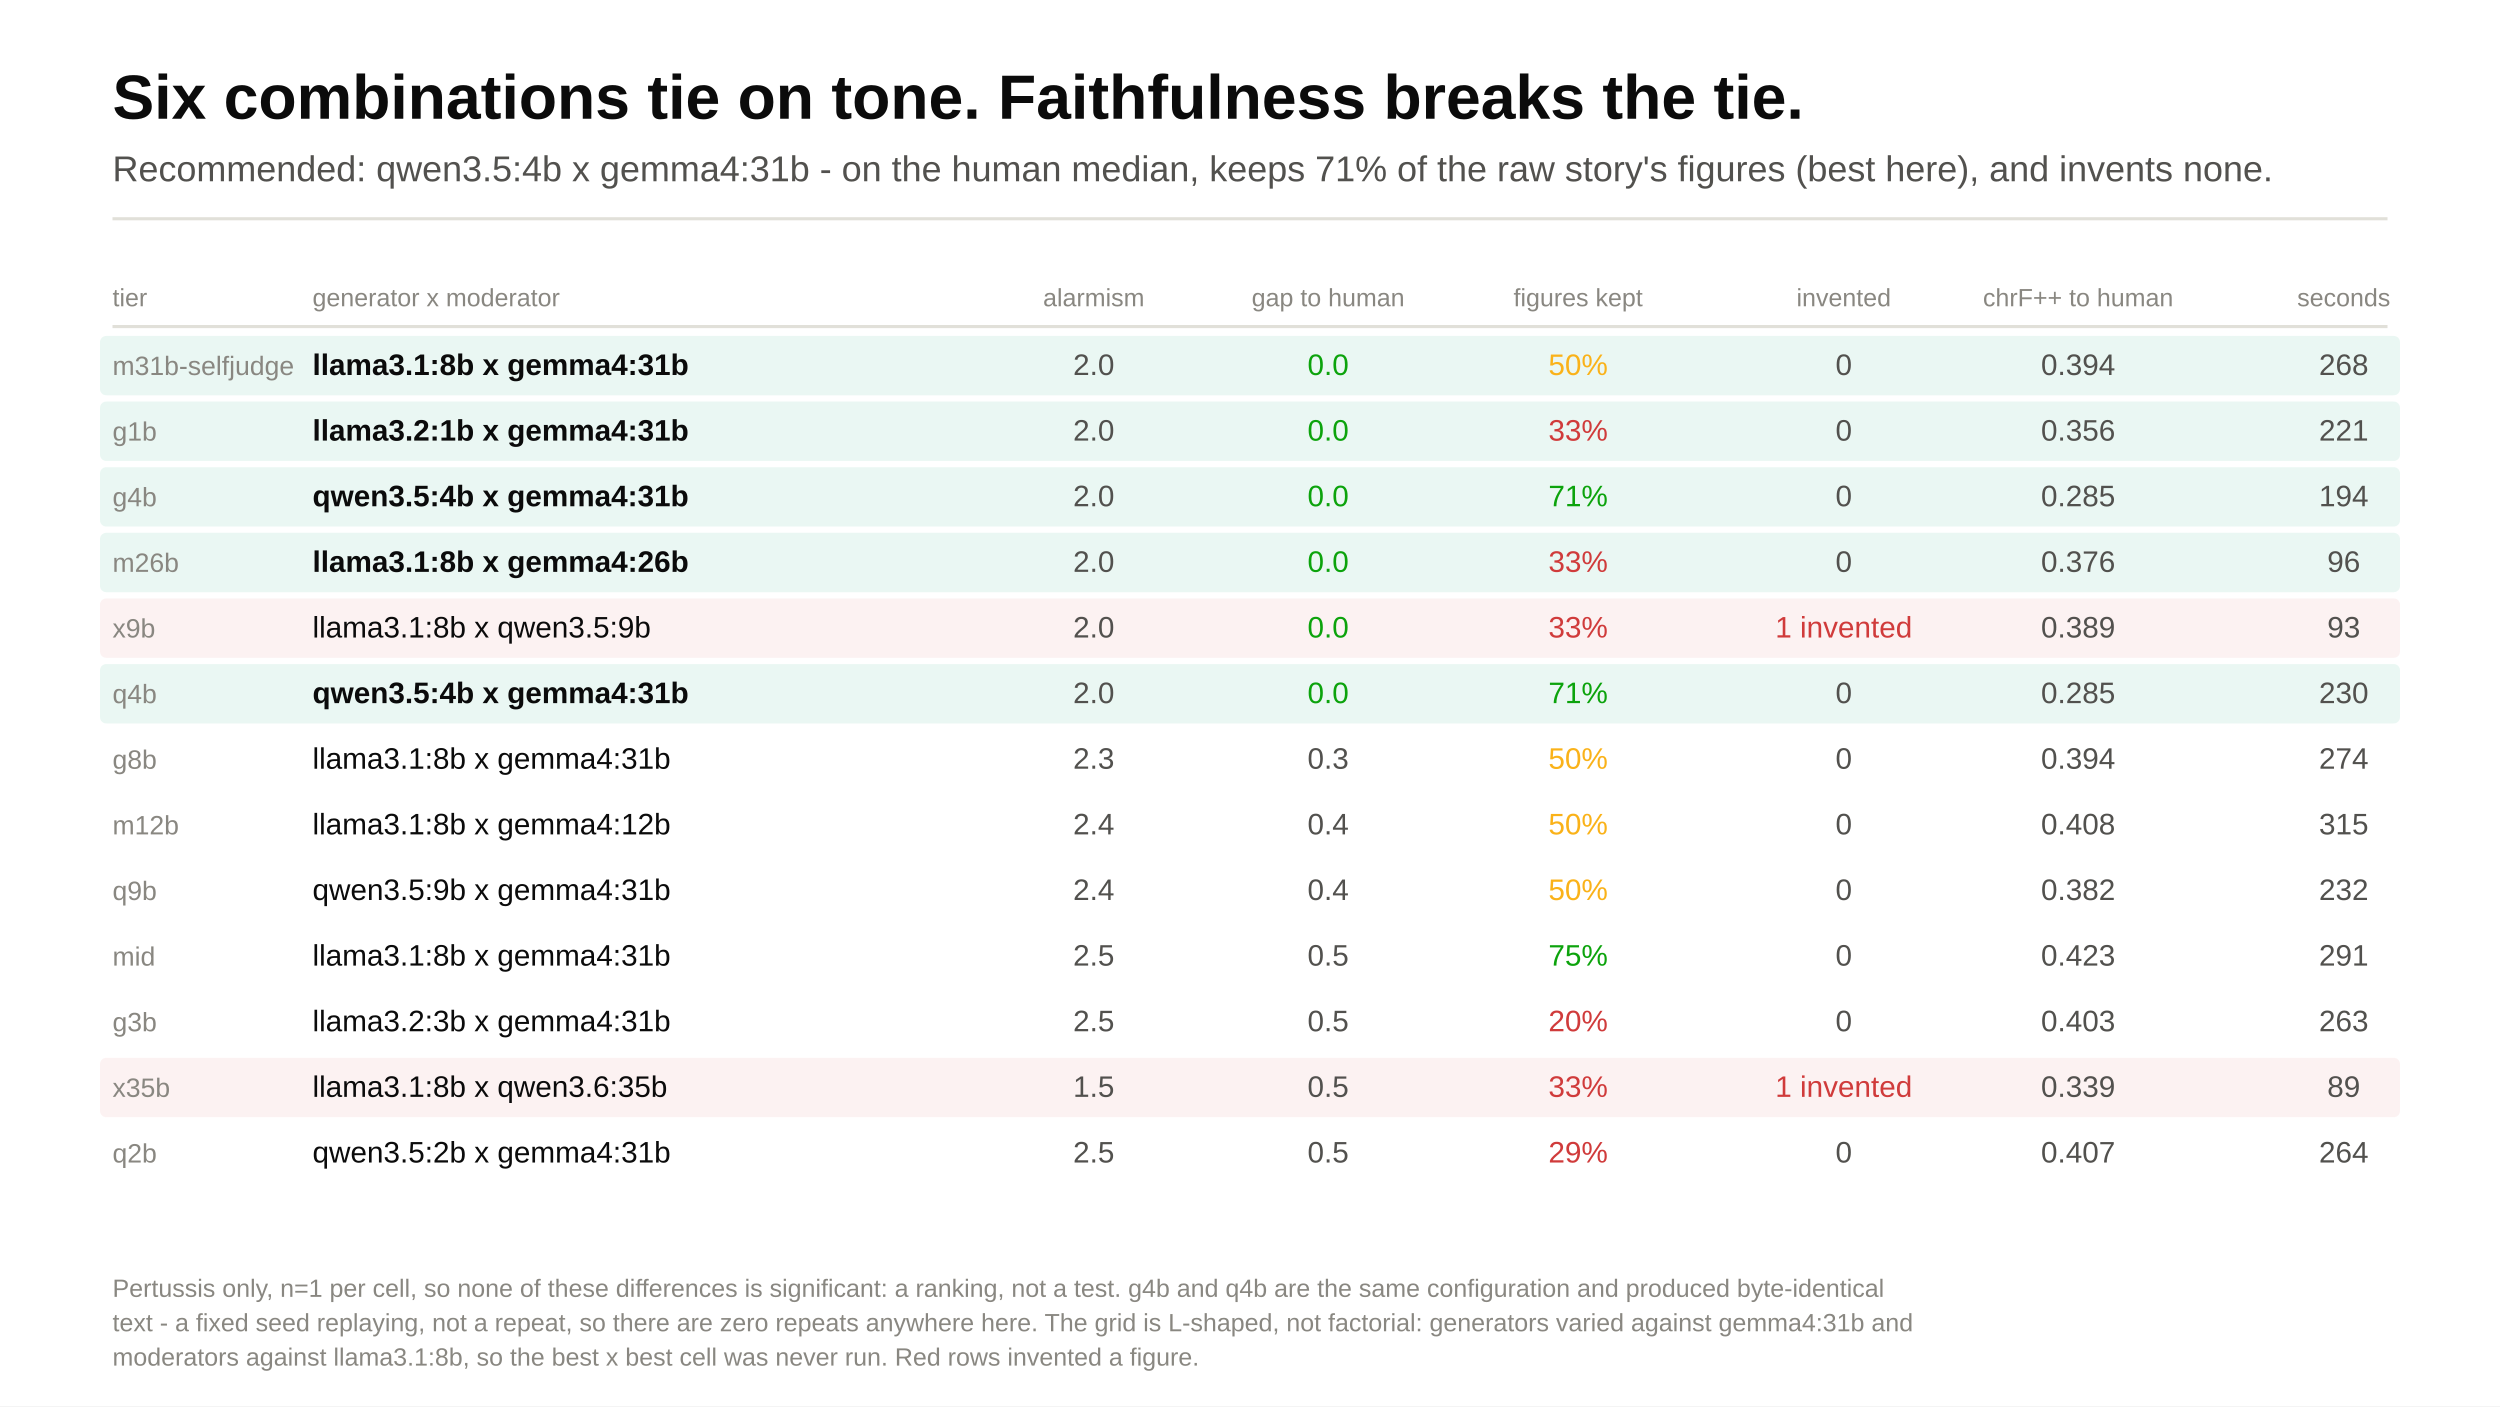
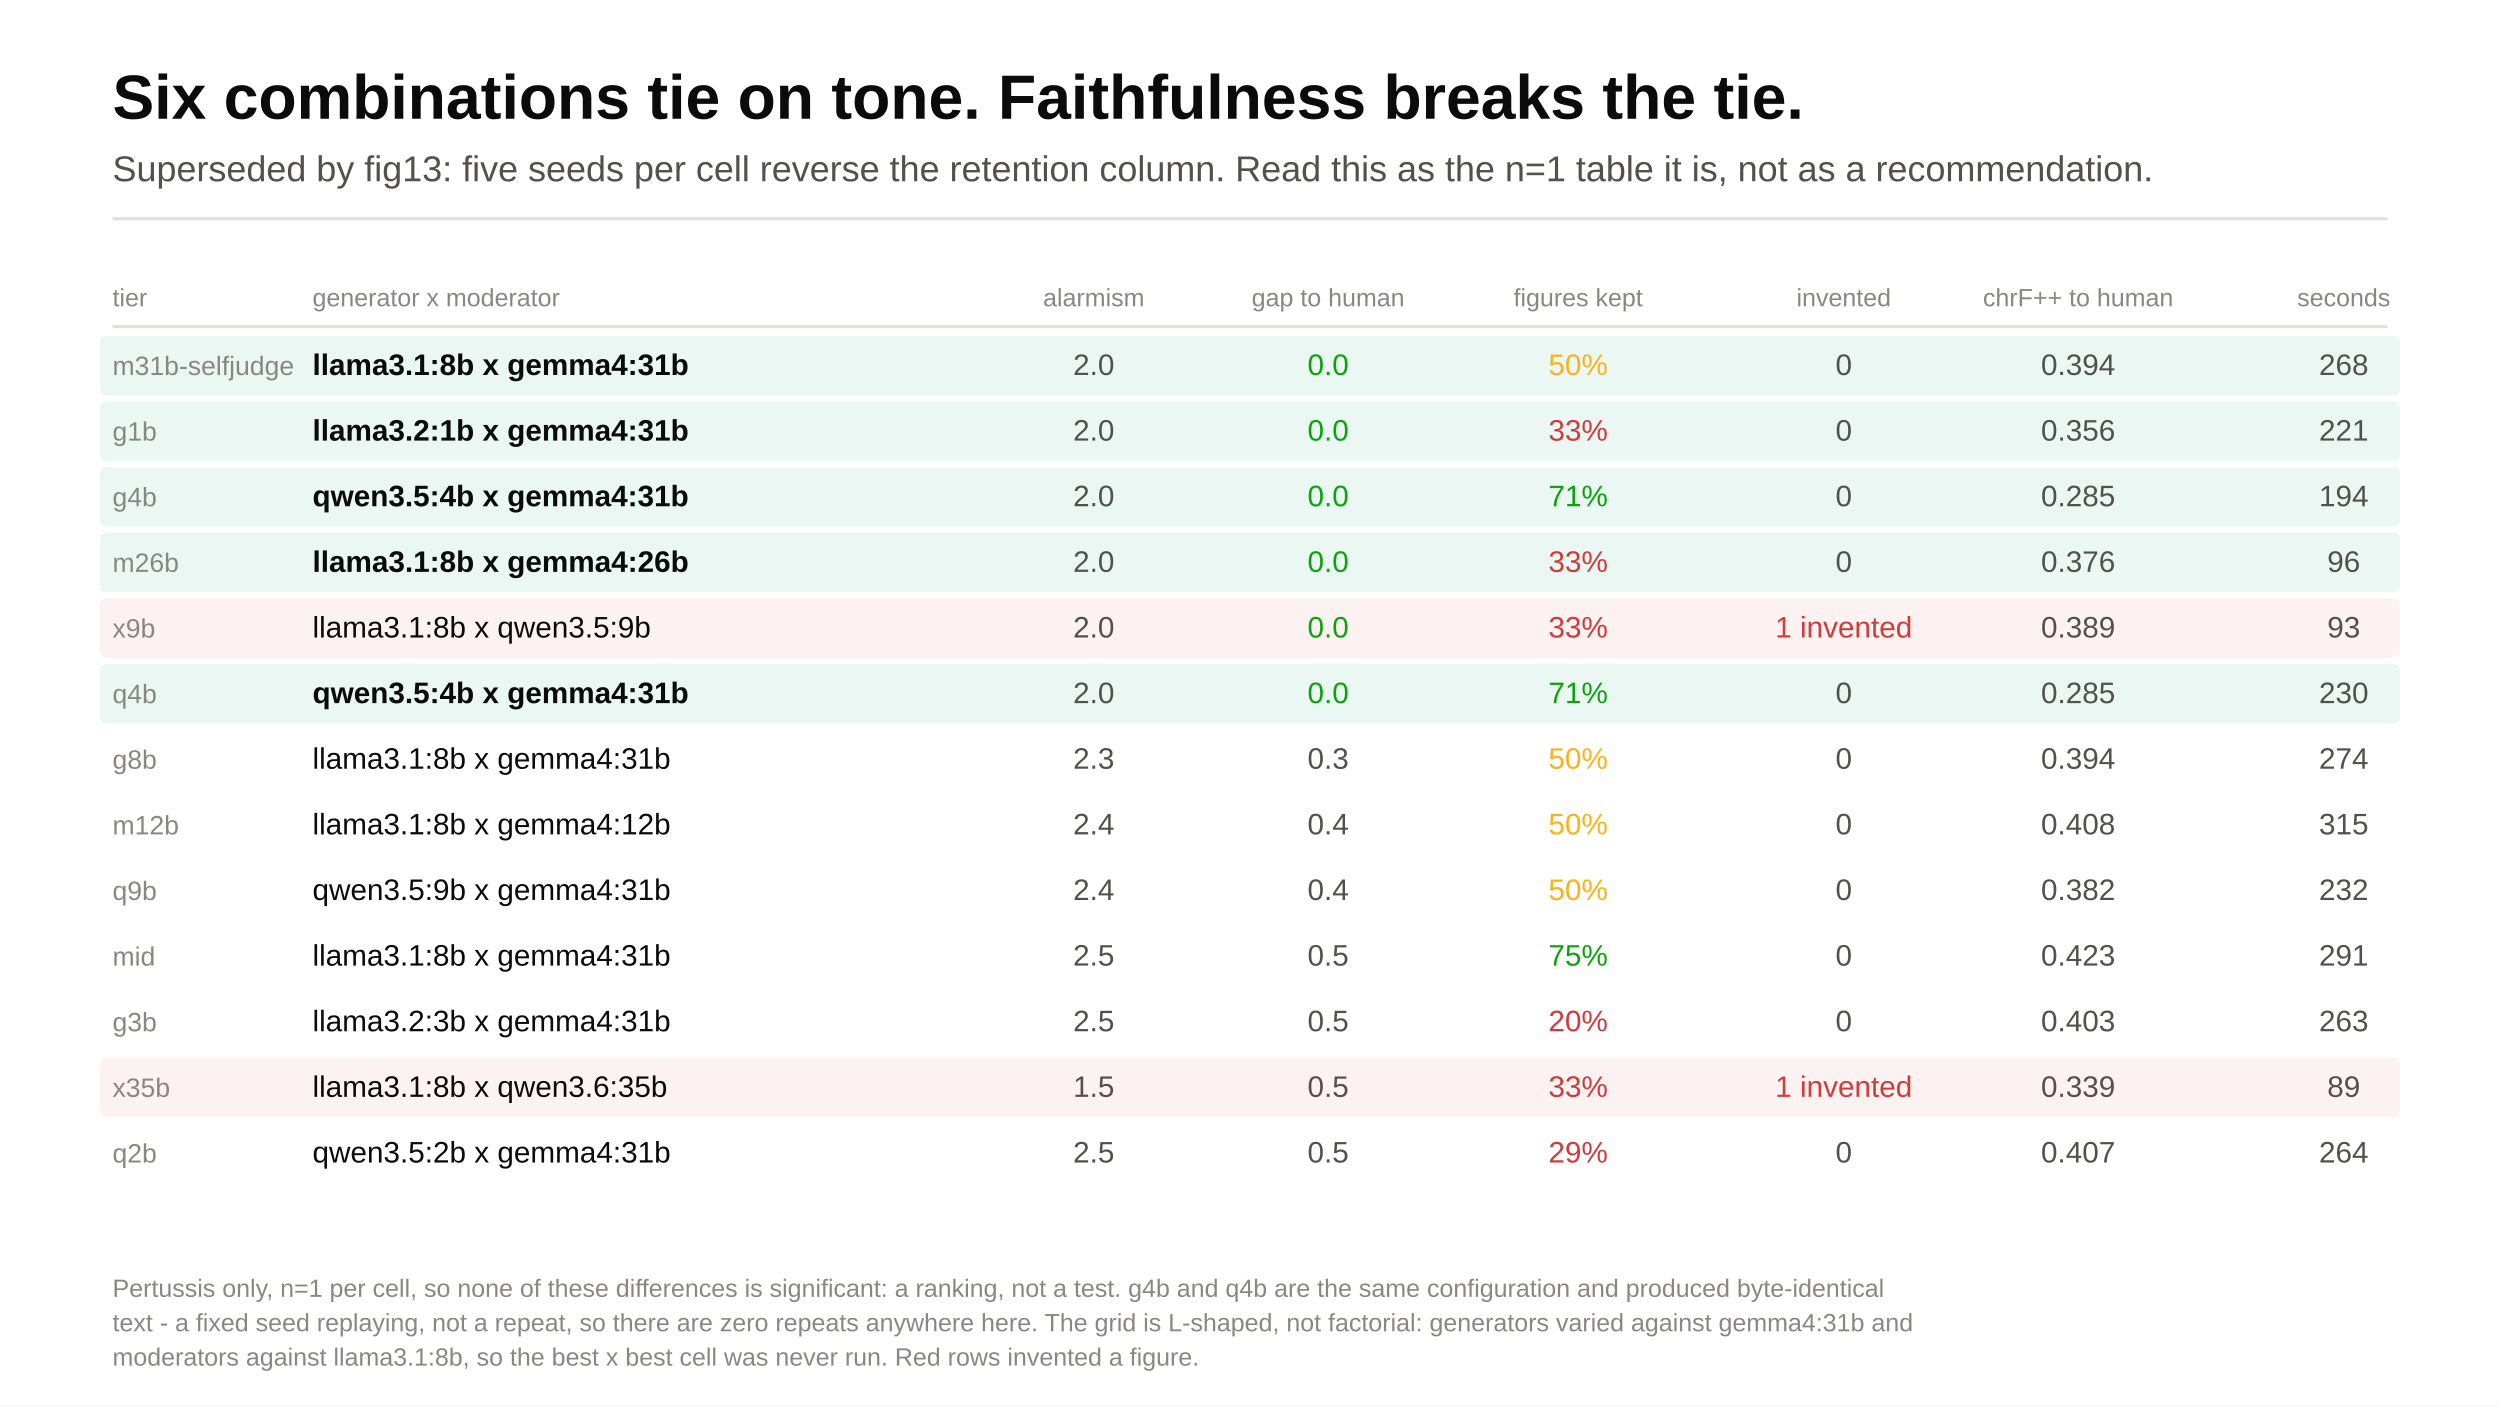
<svg xmlns="http://www.w3.org/2000/svg" width="1600" height="900" viewBox="0 0 1600 900">
  <defs>
    <pattern id="hatch" width="8" height="8" patternTransform="rotate(45)" patternUnits="userSpaceOnUse">
      <rect width="8" height="8" fill="#2a78d6" fill-opacity="0.22" />
      <line x1="0" y1="0" x2="0" y2="8" stroke="#2a78d6" stroke-width="3" />
    </pattern>
    <marker id="arrow" viewBox="0 0 10 10" refX="9" refY="5" markerWidth="7" markerHeight="7" orient="auto-start-reverse">
      <path d="M 0 0 L 10 5 L 0 10 z" fill="#898781" />
    </marker>
    <marker id="arrowblue" viewBox="0 0 10 10" refX="9" refY="5" markerWidth="7" markerHeight="7" orient="auto-start-reverse">
      <path d="M 0 0 L 10 5 L 0 10 z" fill="#2a78d6" />
    </marker>
  </defs>
  <rect width="1600" height="900" fill="#ffffff" />
  <text x="72" y="76" font-family="Arial, 'Helvetica Neue', Helvetica, sans-serif" font-size="40" fill="#0b0b0b" font-weight="bold" text-anchor="start" letter-spacing="0">Six combinations tie on tone. Faithfulness breaks the tie.</text>
-   <text x="72" y="116" font-family="Arial, 'Helvetica Neue', Helvetica, sans-serif" font-size="23" fill="#52514e" font-weight="normal" text-anchor="start" letter-spacing="0">Recommended: qwen3.5:4b x gemma4:31b - on the human median, keeps 71% of the raw story's figures (best here), and invents none.</text>
+   <text x="72" y="116" font-family="Arial, 'Helvetica Neue', Helvetica, sans-serif" font-size="23" fill="#52514e" font-weight="normal" text-anchor="start" letter-spacing="0">Superseded by fig13: five seeds per cell reverse the retention column. Read this as the n=1 table it is, not as a recommendation.</text>
  <line x1="72" y1="140" x2="1528" y2="140" stroke="#e1e0d9" stroke-width="2" />
  <text x="72" y="196" font-family="Arial, 'Helvetica Neue', Helvetica, sans-serif" font-size="16" fill="#898781" font-weight="normal" text-anchor="start" letter-spacing="0">tier</text>
  <text x="200" y="196" font-family="Arial, 'Helvetica Neue', Helvetica, sans-serif" font-size="16" fill="#898781" font-weight="normal" text-anchor="start" letter-spacing="0">generator  x  moderator</text>
  <text x="700" y="196" font-family="Arial, 'Helvetica Neue', Helvetica, sans-serif" font-size="16" fill="#898781" font-weight="normal" text-anchor="middle" letter-spacing="0">alarmism</text>
  <text x="850" y="196" font-family="Arial, 'Helvetica Neue', Helvetica, sans-serif" font-size="16" fill="#898781" font-weight="normal" text-anchor="middle" letter-spacing="0">gap to human</text>
  <text x="1010" y="196" font-family="Arial, 'Helvetica Neue', Helvetica, sans-serif" font-size="16" fill="#898781" font-weight="normal" text-anchor="middle" letter-spacing="0">figures kept</text>
  <text x="1180" y="196" font-family="Arial, 'Helvetica Neue', Helvetica, sans-serif" font-size="16" fill="#898781" font-weight="normal" text-anchor="middle" letter-spacing="0">invented</text>
  <text x="1330" y="196" font-family="Arial, 'Helvetica Neue', Helvetica, sans-serif" font-size="16" fill="#898781" font-weight="normal" text-anchor="middle" letter-spacing="0">chrF++ to human</text>
  <text x="1500" y="196" font-family="Arial, 'Helvetica Neue', Helvetica, sans-serif" font-size="16" fill="#898781" font-weight="normal" text-anchor="middle" letter-spacing="0">seconds</text>
  <line x1="72" y1="209" x2="1528" y2="209" stroke="#e1e0d9" stroke-width="2" />
  <rect x="64" y="215" width="1472" height="38" fill="#1baf7a" fill-opacity="0.09" rx="4" />
  <text x="72" y="240" font-family="Arial, 'Helvetica Neue', Helvetica, sans-serif" font-size="17" fill="#898781" font-weight="normal" text-anchor="start" letter-spacing="0">m31b-selfjudge</text>
  <text x="200" y="240" font-family="Arial, 'Helvetica Neue', Helvetica, sans-serif" font-size="19" fill="#0b0b0b" font-weight="bold" text-anchor="start" letter-spacing="0">llama3.1:8b  x  gemma4:31b</text>
  <text x="700" y="240" font-family="Arial, 'Helvetica Neue', Helvetica, sans-serif" font-size="19" fill="#52514e" font-weight="normal" text-anchor="middle" letter-spacing="0">2.0</text>
  <text x="850" y="240" font-family="Arial, 'Helvetica Neue', Helvetica, sans-serif" font-size="19" fill="#0ca30c" font-weight="normal" text-anchor="middle" letter-spacing="0">0.0</text>
  <text x="1010" y="240" font-family="Arial, 'Helvetica Neue', Helvetica, sans-serif" font-size="19" fill="#fab219" font-weight="normal" text-anchor="middle" letter-spacing="0">50%</text>
  <text x="1180" y="240" font-family="Arial, 'Helvetica Neue', Helvetica, sans-serif" font-size="19" fill="#52514e" font-weight="normal" text-anchor="middle" letter-spacing="0">0</text>
  <text x="1330" y="240" font-family="Arial, 'Helvetica Neue', Helvetica, sans-serif" font-size="19" fill="#52514e" font-weight="normal" text-anchor="middle" letter-spacing="0">0.394</text>
  <text x="1500" y="240" font-family="Arial, 'Helvetica Neue', Helvetica, sans-serif" font-size="19" fill="#52514e" font-weight="normal" text-anchor="middle" letter-spacing="0">268</text>
  <rect x="64" y="257" width="1472" height="38" fill="#1baf7a" fill-opacity="0.09" rx="4" />
  <text x="72" y="282" font-family="Arial, 'Helvetica Neue', Helvetica, sans-serif" font-size="17" fill="#898781" font-weight="normal" text-anchor="start" letter-spacing="0">g1b</text>
  <text x="200" y="282" font-family="Arial, 'Helvetica Neue', Helvetica, sans-serif" font-size="19" fill="#0b0b0b" font-weight="bold" text-anchor="start" letter-spacing="0">llama3.2:1b  x  gemma4:31b</text>
  <text x="700" y="282" font-family="Arial, 'Helvetica Neue', Helvetica, sans-serif" font-size="19" fill="#52514e" font-weight="normal" text-anchor="middle" letter-spacing="0">2.0</text>
  <text x="850" y="282" font-family="Arial, 'Helvetica Neue', Helvetica, sans-serif" font-size="19" fill="#0ca30c" font-weight="normal" text-anchor="middle" letter-spacing="0">0.0</text>
  <text x="1010" y="282" font-family="Arial, 'Helvetica Neue', Helvetica, sans-serif" font-size="19" fill="#d03b3b" font-weight="normal" text-anchor="middle" letter-spacing="0">33%</text>
  <text x="1180" y="282" font-family="Arial, 'Helvetica Neue', Helvetica, sans-serif" font-size="19" fill="#52514e" font-weight="normal" text-anchor="middle" letter-spacing="0">0</text>
  <text x="1330" y="282" font-family="Arial, 'Helvetica Neue', Helvetica, sans-serif" font-size="19" fill="#52514e" font-weight="normal" text-anchor="middle" letter-spacing="0">0.356</text>
  <text x="1500" y="282" font-family="Arial, 'Helvetica Neue', Helvetica, sans-serif" font-size="19" fill="#52514e" font-weight="normal" text-anchor="middle" letter-spacing="0">221</text>
  <rect x="64" y="299" width="1472" height="38" fill="#1baf7a" fill-opacity="0.09" rx="4" />
  <text x="72" y="324" font-family="Arial, 'Helvetica Neue', Helvetica, sans-serif" font-size="17" fill="#898781" font-weight="normal" text-anchor="start" letter-spacing="0">g4b</text>
  <text x="200" y="324" font-family="Arial, 'Helvetica Neue', Helvetica, sans-serif" font-size="19" fill="#0b0b0b" font-weight="bold" text-anchor="start" letter-spacing="0">qwen3.5:4b  x  gemma4:31b</text>
  <text x="700" y="324" font-family="Arial, 'Helvetica Neue', Helvetica, sans-serif" font-size="19" fill="#52514e" font-weight="normal" text-anchor="middle" letter-spacing="0">2.0</text>
  <text x="850" y="324" font-family="Arial, 'Helvetica Neue', Helvetica, sans-serif" font-size="19" fill="#0ca30c" font-weight="normal" text-anchor="middle" letter-spacing="0">0.0</text>
  <text x="1010" y="324" font-family="Arial, 'Helvetica Neue', Helvetica, sans-serif" font-size="19" fill="#0ca30c" font-weight="normal" text-anchor="middle" letter-spacing="0">71%</text>
  <text x="1180" y="324" font-family="Arial, 'Helvetica Neue', Helvetica, sans-serif" font-size="19" fill="#52514e" font-weight="normal" text-anchor="middle" letter-spacing="0">0</text>
  <text x="1330" y="324" font-family="Arial, 'Helvetica Neue', Helvetica, sans-serif" font-size="19" fill="#52514e" font-weight="normal" text-anchor="middle" letter-spacing="0">0.285</text>
  <text x="1500" y="324" font-family="Arial, 'Helvetica Neue', Helvetica, sans-serif" font-size="19" fill="#52514e" font-weight="normal" text-anchor="middle" letter-spacing="0">194</text>
  <rect x="64" y="341" width="1472" height="38" fill="#1baf7a" fill-opacity="0.09" rx="4" />
  <text x="72" y="366" font-family="Arial, 'Helvetica Neue', Helvetica, sans-serif" font-size="17" fill="#898781" font-weight="normal" text-anchor="start" letter-spacing="0">m26b</text>
  <text x="200" y="366" font-family="Arial, 'Helvetica Neue', Helvetica, sans-serif" font-size="19" fill="#0b0b0b" font-weight="bold" text-anchor="start" letter-spacing="0">llama3.1:8b  x  gemma4:26b</text>
  <text x="700" y="366" font-family="Arial, 'Helvetica Neue', Helvetica, sans-serif" font-size="19" fill="#52514e" font-weight="normal" text-anchor="middle" letter-spacing="0">2.0</text>
  <text x="850" y="366" font-family="Arial, 'Helvetica Neue', Helvetica, sans-serif" font-size="19" fill="#0ca30c" font-weight="normal" text-anchor="middle" letter-spacing="0">0.0</text>
  <text x="1010" y="366" font-family="Arial, 'Helvetica Neue', Helvetica, sans-serif" font-size="19" fill="#d03b3b" font-weight="normal" text-anchor="middle" letter-spacing="0">33%</text>
  <text x="1180" y="366" font-family="Arial, 'Helvetica Neue', Helvetica, sans-serif" font-size="19" fill="#52514e" font-weight="normal" text-anchor="middle" letter-spacing="0">0</text>
  <text x="1330" y="366" font-family="Arial, 'Helvetica Neue', Helvetica, sans-serif" font-size="19" fill="#52514e" font-weight="normal" text-anchor="middle" letter-spacing="0">0.376</text>
  <text x="1500" y="366" font-family="Arial, 'Helvetica Neue', Helvetica, sans-serif" font-size="19" fill="#52514e" font-weight="normal" text-anchor="middle" letter-spacing="0">96</text>
  <rect x="64" y="383" width="1472" height="38" fill="#d03b3b" fill-opacity="0.07" rx="4" />
  <text x="72" y="408" font-family="Arial, 'Helvetica Neue', Helvetica, sans-serif" font-size="17" fill="#898781" font-weight="normal" text-anchor="start" letter-spacing="0">x9b</text>
  <text x="200" y="408" font-family="Arial, 'Helvetica Neue', Helvetica, sans-serif" font-size="19" fill="#0b0b0b" font-weight="normal" text-anchor="start" letter-spacing="0">llama3.1:8b  x  qwen3.5:9b</text>
  <text x="700" y="408" font-family="Arial, 'Helvetica Neue', Helvetica, sans-serif" font-size="19" fill="#52514e" font-weight="normal" text-anchor="middle" letter-spacing="0">2.0</text>
  <text x="850" y="408" font-family="Arial, 'Helvetica Neue', Helvetica, sans-serif" font-size="19" fill="#0ca30c" font-weight="normal" text-anchor="middle" letter-spacing="0">0.0</text>
  <text x="1010" y="408" font-family="Arial, 'Helvetica Neue', Helvetica, sans-serif" font-size="19" fill="#d03b3b" font-weight="normal" text-anchor="middle" letter-spacing="0">33%</text>
  <text x="1180" y="408" font-family="Arial, 'Helvetica Neue', Helvetica, sans-serif" font-size="19" fill="#d03b3b" font-weight="normal" text-anchor="middle" letter-spacing="0">1  invented</text>
  <text x="1330" y="408" font-family="Arial, 'Helvetica Neue', Helvetica, sans-serif" font-size="19" fill="#52514e" font-weight="normal" text-anchor="middle" letter-spacing="0">0.389</text>
  <text x="1500" y="408" font-family="Arial, 'Helvetica Neue', Helvetica, sans-serif" font-size="19" fill="#52514e" font-weight="normal" text-anchor="middle" letter-spacing="0">93</text>
  <rect x="64" y="425" width="1472" height="38" fill="#1baf7a" fill-opacity="0.09" rx="4" />
  <text x="72" y="450" font-family="Arial, 'Helvetica Neue', Helvetica, sans-serif" font-size="17" fill="#898781" font-weight="normal" text-anchor="start" letter-spacing="0">q4b</text>
  <text x="200" y="450" font-family="Arial, 'Helvetica Neue', Helvetica, sans-serif" font-size="19" fill="#0b0b0b" font-weight="bold" text-anchor="start" letter-spacing="0">qwen3.5:4b  x  gemma4:31b</text>
  <text x="700" y="450" font-family="Arial, 'Helvetica Neue', Helvetica, sans-serif" font-size="19" fill="#52514e" font-weight="normal" text-anchor="middle" letter-spacing="0">2.0</text>
  <text x="850" y="450" font-family="Arial, 'Helvetica Neue', Helvetica, sans-serif" font-size="19" fill="#0ca30c" font-weight="normal" text-anchor="middle" letter-spacing="0">0.0</text>
  <text x="1010" y="450" font-family="Arial, 'Helvetica Neue', Helvetica, sans-serif" font-size="19" fill="#0ca30c" font-weight="normal" text-anchor="middle" letter-spacing="0">71%</text>
  <text x="1180" y="450" font-family="Arial, 'Helvetica Neue', Helvetica, sans-serif" font-size="19" fill="#52514e" font-weight="normal" text-anchor="middle" letter-spacing="0">0</text>
  <text x="1330" y="450" font-family="Arial, 'Helvetica Neue', Helvetica, sans-serif" font-size="19" fill="#52514e" font-weight="normal" text-anchor="middle" letter-spacing="0">0.285</text>
  <text x="1500" y="450" font-family="Arial, 'Helvetica Neue', Helvetica, sans-serif" font-size="19" fill="#52514e" font-weight="normal" text-anchor="middle" letter-spacing="0">230</text>
  <text x="72" y="492" font-family="Arial, 'Helvetica Neue', Helvetica, sans-serif" font-size="17" fill="#898781" font-weight="normal" text-anchor="start" letter-spacing="0">g8b</text>
  <text x="200" y="492" font-family="Arial, 'Helvetica Neue', Helvetica, sans-serif" font-size="19" fill="#0b0b0b" font-weight="normal" text-anchor="start" letter-spacing="0">llama3.1:8b  x  gemma4:31b</text>
  <text x="700" y="492" font-family="Arial, 'Helvetica Neue', Helvetica, sans-serif" font-size="19" fill="#52514e" font-weight="normal" text-anchor="middle" letter-spacing="0">2.3</text>
  <text x="850" y="492" font-family="Arial, 'Helvetica Neue', Helvetica, sans-serif" font-size="19" fill="#52514e" font-weight="normal" text-anchor="middle" letter-spacing="0">0.3</text>
  <text x="1010" y="492" font-family="Arial, 'Helvetica Neue', Helvetica, sans-serif" font-size="19" fill="#fab219" font-weight="normal" text-anchor="middle" letter-spacing="0">50%</text>
  <text x="1180" y="492" font-family="Arial, 'Helvetica Neue', Helvetica, sans-serif" font-size="19" fill="#52514e" font-weight="normal" text-anchor="middle" letter-spacing="0">0</text>
  <text x="1330" y="492" font-family="Arial, 'Helvetica Neue', Helvetica, sans-serif" font-size="19" fill="#52514e" font-weight="normal" text-anchor="middle" letter-spacing="0">0.394</text>
  <text x="1500" y="492" font-family="Arial, 'Helvetica Neue', Helvetica, sans-serif" font-size="19" fill="#52514e" font-weight="normal" text-anchor="middle" letter-spacing="0">274</text>
  <text x="72" y="534" font-family="Arial, 'Helvetica Neue', Helvetica, sans-serif" font-size="17" fill="#898781" font-weight="normal" text-anchor="start" letter-spacing="0">m12b</text>
  <text x="200" y="534" font-family="Arial, 'Helvetica Neue', Helvetica, sans-serif" font-size="19" fill="#0b0b0b" font-weight="normal" text-anchor="start" letter-spacing="0">llama3.1:8b  x  gemma4:12b</text>
  <text x="700" y="534" font-family="Arial, 'Helvetica Neue', Helvetica, sans-serif" font-size="19" fill="#52514e" font-weight="normal" text-anchor="middle" letter-spacing="0">2.4</text>
  <text x="850" y="534" font-family="Arial, 'Helvetica Neue', Helvetica, sans-serif" font-size="19" fill="#52514e" font-weight="normal" text-anchor="middle" letter-spacing="0">0.4</text>
  <text x="1010" y="534" font-family="Arial, 'Helvetica Neue', Helvetica, sans-serif" font-size="19" fill="#fab219" font-weight="normal" text-anchor="middle" letter-spacing="0">50%</text>
  <text x="1180" y="534" font-family="Arial, 'Helvetica Neue', Helvetica, sans-serif" font-size="19" fill="#52514e" font-weight="normal" text-anchor="middle" letter-spacing="0">0</text>
  <text x="1330" y="534" font-family="Arial, 'Helvetica Neue', Helvetica, sans-serif" font-size="19" fill="#52514e" font-weight="normal" text-anchor="middle" letter-spacing="0">0.408</text>
  <text x="1500" y="534" font-family="Arial, 'Helvetica Neue', Helvetica, sans-serif" font-size="19" fill="#52514e" font-weight="normal" text-anchor="middle" letter-spacing="0">315</text>
  <text x="72" y="576" font-family="Arial, 'Helvetica Neue', Helvetica, sans-serif" font-size="17" fill="#898781" font-weight="normal" text-anchor="start" letter-spacing="0">q9b</text>
  <text x="200" y="576" font-family="Arial, 'Helvetica Neue', Helvetica, sans-serif" font-size="19" fill="#0b0b0b" font-weight="normal" text-anchor="start" letter-spacing="0">qwen3.5:9b  x  gemma4:31b</text>
  <text x="700" y="576" font-family="Arial, 'Helvetica Neue', Helvetica, sans-serif" font-size="19" fill="#52514e" font-weight="normal" text-anchor="middle" letter-spacing="0">2.4</text>
  <text x="850" y="576" font-family="Arial, 'Helvetica Neue', Helvetica, sans-serif" font-size="19" fill="#52514e" font-weight="normal" text-anchor="middle" letter-spacing="0">0.4</text>
  <text x="1010" y="576" font-family="Arial, 'Helvetica Neue', Helvetica, sans-serif" font-size="19" fill="#fab219" font-weight="normal" text-anchor="middle" letter-spacing="0">50%</text>
  <text x="1180" y="576" font-family="Arial, 'Helvetica Neue', Helvetica, sans-serif" font-size="19" fill="#52514e" font-weight="normal" text-anchor="middle" letter-spacing="0">0</text>
  <text x="1330" y="576" font-family="Arial, 'Helvetica Neue', Helvetica, sans-serif" font-size="19" fill="#52514e" font-weight="normal" text-anchor="middle" letter-spacing="0">0.382</text>
  <text x="1500" y="576" font-family="Arial, 'Helvetica Neue', Helvetica, sans-serif" font-size="19" fill="#52514e" font-weight="normal" text-anchor="middle" letter-spacing="0">232</text>
  <text x="72" y="618" font-family="Arial, 'Helvetica Neue', Helvetica, sans-serif" font-size="17" fill="#898781" font-weight="normal" text-anchor="start" letter-spacing="0">mid</text>
  <text x="200" y="618" font-family="Arial, 'Helvetica Neue', Helvetica, sans-serif" font-size="19" fill="#0b0b0b" font-weight="normal" text-anchor="start" letter-spacing="0">llama3.1:8b  x  gemma4:31b</text>
  <text x="700" y="618" font-family="Arial, 'Helvetica Neue', Helvetica, sans-serif" font-size="19" fill="#52514e" font-weight="normal" text-anchor="middle" letter-spacing="0">2.5</text>
  <text x="850" y="618" font-family="Arial, 'Helvetica Neue', Helvetica, sans-serif" font-size="19" fill="#52514e" font-weight="normal" text-anchor="middle" letter-spacing="0">0.5</text>
  <text x="1010" y="618" font-family="Arial, 'Helvetica Neue', Helvetica, sans-serif" font-size="19" fill="#0ca30c" font-weight="normal" text-anchor="middle" letter-spacing="0">75%</text>
  <text x="1180" y="618" font-family="Arial, 'Helvetica Neue', Helvetica, sans-serif" font-size="19" fill="#52514e" font-weight="normal" text-anchor="middle" letter-spacing="0">0</text>
  <text x="1330" y="618" font-family="Arial, 'Helvetica Neue', Helvetica, sans-serif" font-size="19" fill="#52514e" font-weight="normal" text-anchor="middle" letter-spacing="0">0.423</text>
  <text x="1500" y="618" font-family="Arial, 'Helvetica Neue', Helvetica, sans-serif" font-size="19" fill="#52514e" font-weight="normal" text-anchor="middle" letter-spacing="0">291</text>
  <text x="72" y="660" font-family="Arial, 'Helvetica Neue', Helvetica, sans-serif" font-size="17" fill="#898781" font-weight="normal" text-anchor="start" letter-spacing="0">g3b</text>
  <text x="200" y="660" font-family="Arial, 'Helvetica Neue', Helvetica, sans-serif" font-size="19" fill="#0b0b0b" font-weight="normal" text-anchor="start" letter-spacing="0">llama3.2:3b  x  gemma4:31b</text>
  <text x="700" y="660" font-family="Arial, 'Helvetica Neue', Helvetica, sans-serif" font-size="19" fill="#52514e" font-weight="normal" text-anchor="middle" letter-spacing="0">2.5</text>
  <text x="850" y="660" font-family="Arial, 'Helvetica Neue', Helvetica, sans-serif" font-size="19" fill="#52514e" font-weight="normal" text-anchor="middle" letter-spacing="0">0.5</text>
  <text x="1010" y="660" font-family="Arial, 'Helvetica Neue', Helvetica, sans-serif" font-size="19" fill="#d03b3b" font-weight="normal" text-anchor="middle" letter-spacing="0">20%</text>
  <text x="1180" y="660" font-family="Arial, 'Helvetica Neue', Helvetica, sans-serif" font-size="19" fill="#52514e" font-weight="normal" text-anchor="middle" letter-spacing="0">0</text>
  <text x="1330" y="660" font-family="Arial, 'Helvetica Neue', Helvetica, sans-serif" font-size="19" fill="#52514e" font-weight="normal" text-anchor="middle" letter-spacing="0">0.403</text>
  <text x="1500" y="660" font-family="Arial, 'Helvetica Neue', Helvetica, sans-serif" font-size="19" fill="#52514e" font-weight="normal" text-anchor="middle" letter-spacing="0">263</text>
  <rect x="64" y="677" width="1472" height="38" fill="#d03b3b" fill-opacity="0.07" rx="4" />
  <text x="72" y="702" font-family="Arial, 'Helvetica Neue', Helvetica, sans-serif" font-size="17" fill="#898781" font-weight="normal" text-anchor="start" letter-spacing="0">x35b</text>
  <text x="200" y="702" font-family="Arial, 'Helvetica Neue', Helvetica, sans-serif" font-size="19" fill="#0b0b0b" font-weight="normal" text-anchor="start" letter-spacing="0">llama3.1:8b  x  qwen3.6:35b</text>
  <text x="700" y="702" font-family="Arial, 'Helvetica Neue', Helvetica, sans-serif" font-size="19" fill="#52514e" font-weight="normal" text-anchor="middle" letter-spacing="0">1.5</text>
  <text x="850" y="702" font-family="Arial, 'Helvetica Neue', Helvetica, sans-serif" font-size="19" fill="#52514e" font-weight="normal" text-anchor="middle" letter-spacing="0">0.5</text>
  <text x="1010" y="702" font-family="Arial, 'Helvetica Neue', Helvetica, sans-serif" font-size="19" fill="#d03b3b" font-weight="normal" text-anchor="middle" letter-spacing="0">33%</text>
  <text x="1180" y="702" font-family="Arial, 'Helvetica Neue', Helvetica, sans-serif" font-size="19" fill="#d03b3b" font-weight="normal" text-anchor="middle" letter-spacing="0">1  invented</text>
  <text x="1330" y="702" font-family="Arial, 'Helvetica Neue', Helvetica, sans-serif" font-size="19" fill="#52514e" font-weight="normal" text-anchor="middle" letter-spacing="0">0.339</text>
  <text x="1500" y="702" font-family="Arial, 'Helvetica Neue', Helvetica, sans-serif" font-size="19" fill="#52514e" font-weight="normal" text-anchor="middle" letter-spacing="0">89</text>
  <text x="72" y="744" font-family="Arial, 'Helvetica Neue', Helvetica, sans-serif" font-size="17" fill="#898781" font-weight="normal" text-anchor="start" letter-spacing="0">q2b</text>
  <text x="200" y="744" font-family="Arial, 'Helvetica Neue', Helvetica, sans-serif" font-size="19" fill="#0b0b0b" font-weight="normal" text-anchor="start" letter-spacing="0">qwen3.5:2b  x  gemma4:31b</text>
  <text x="700" y="744" font-family="Arial, 'Helvetica Neue', Helvetica, sans-serif" font-size="19" fill="#52514e" font-weight="normal" text-anchor="middle" letter-spacing="0">2.5</text>
  <text x="850" y="744" font-family="Arial, 'Helvetica Neue', Helvetica, sans-serif" font-size="19" fill="#52514e" font-weight="normal" text-anchor="middle" letter-spacing="0">0.5</text>
  <text x="1010" y="744" font-family="Arial, 'Helvetica Neue', Helvetica, sans-serif" font-size="19" fill="#d03b3b" font-weight="normal" text-anchor="middle" letter-spacing="0">29%</text>
  <text x="1180" y="744" font-family="Arial, 'Helvetica Neue', Helvetica, sans-serif" font-size="19" fill="#52514e" font-weight="normal" text-anchor="middle" letter-spacing="0">0</text>
  <text x="1330" y="744" font-family="Arial, 'Helvetica Neue', Helvetica, sans-serif" font-size="19" fill="#52514e" font-weight="normal" text-anchor="middle" letter-spacing="0">0.407</text>
  <text x="1500" y="744" font-family="Arial, 'Helvetica Neue', Helvetica, sans-serif" font-size="19" fill="#52514e" font-weight="normal" text-anchor="middle" letter-spacing="0">264</text>
  <text x="72" y="830" font-family="Arial, 'Helvetica Neue', Helvetica, sans-serif" font-size="16" fill="#898781" font-weight="normal" text-anchor="start" letter-spacing="0">Pertussis only, n=1 per cell, so none of these differences is significant: a ranking, not a test. g4b and q4b are the same configuration and produced byte-identical</text>
  <text x="72" y="852" font-family="Arial, 'Helvetica Neue', Helvetica, sans-serif" font-size="16" fill="#898781" font-weight="normal" text-anchor="start" letter-spacing="0">text - a fixed seed replaying, not a repeat, so there are zero repeats anywhere here. The grid is L-shaped, not factorial: generators varied against gemma4:31b and</text>
  <text x="72" y="874" font-family="Arial, 'Helvetica Neue', Helvetica, sans-serif" font-size="16" fill="#898781" font-weight="normal" text-anchor="start" letter-spacing="0">moderators against llama3.1:8b, so the best x best cell was never run. Red rows invented a figure.</text>
</svg>
